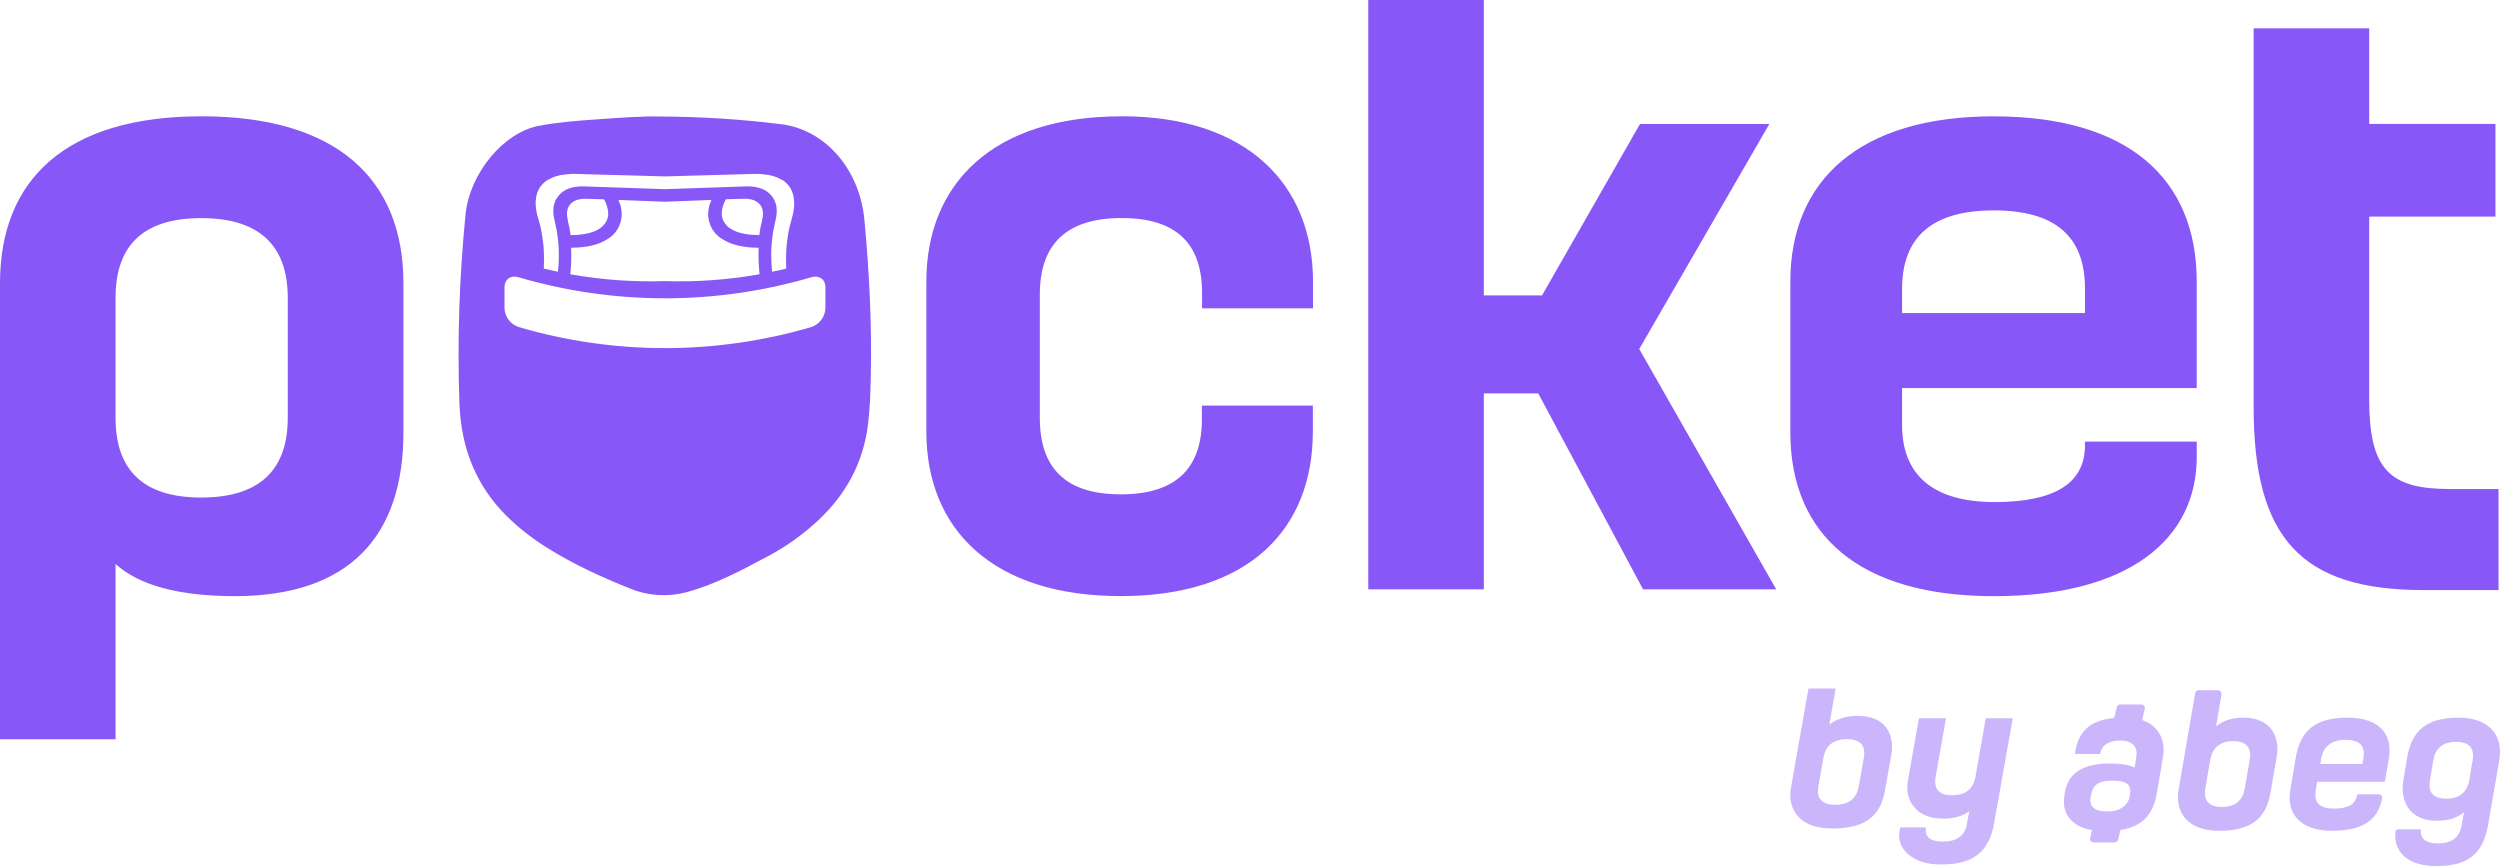
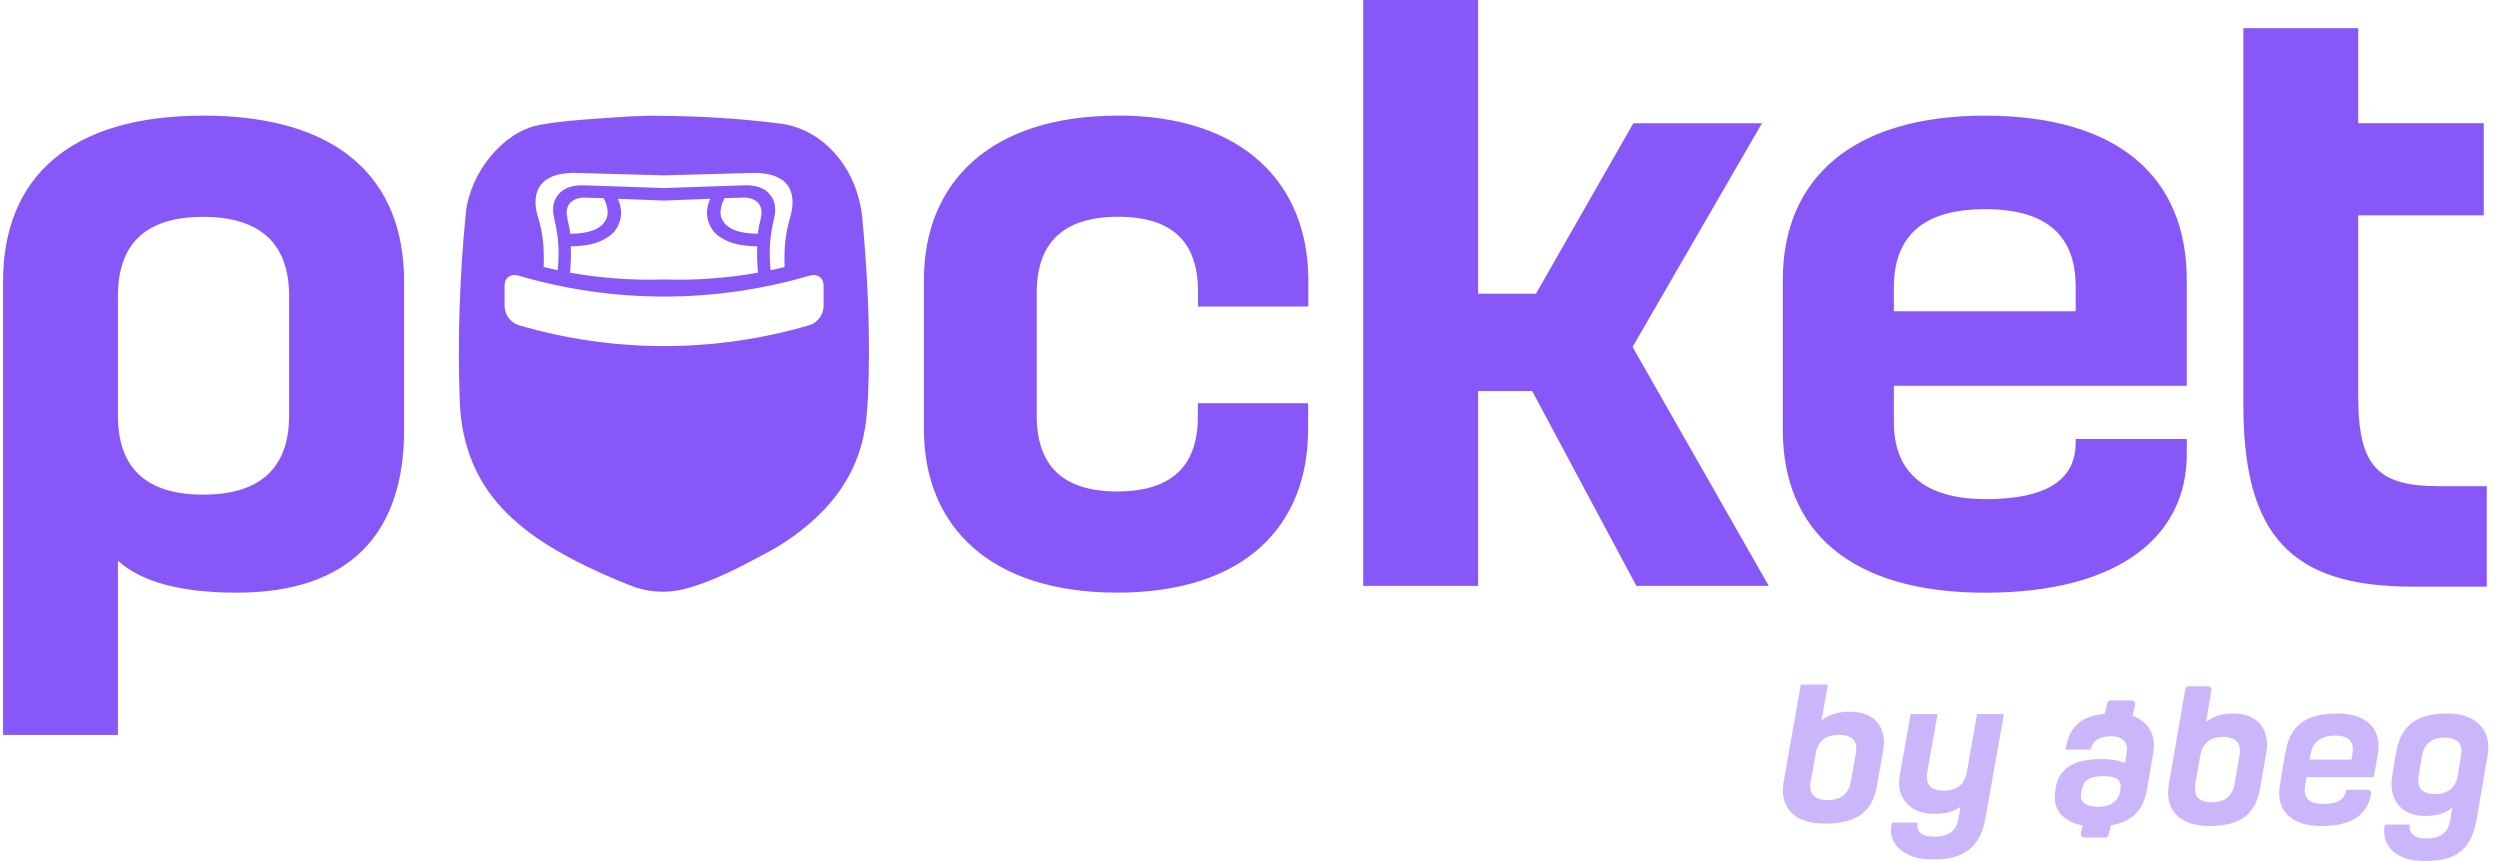
- <svg xmlns="http://www.w3.org/2000/svg" color="#753ff6" viewBox="0 0 695.72 240.99" class="index_logo__P5AxI">
-   <path d="M56.01 32.37C18.53 32.37 0 49.84 0 78.8v126.92h32.16v-48.76c6.6 5.96 17.68 8.94 33.23 8.94 31.74 0 46.88-16.61 46.88-45.58V78.79c-.02-28.97-18.55-46.43-56.25-46.43zm24.07 83.94c0 14.7-8.09 22.15-24.07 22.15s-23.85-7.48-23.85-22.15V82.85c0-14.7 7.88-22.15 23.85-22.15s24.07 7.46 24.07 22.15v33.46zM312.1 32.37c-35.78 0-54.31 18.74-54.31 45.99v41.74c0 27.26 18.53 45.79 54.1 45.79s53.46-18.53 53.46-45.79v-7.23h-30.88v3.83c0 13.84-7.46 20.87-22.55 20.87s-22.55-7.03-22.55-21.3V81.98c0-14.27 7.66-21.3 22.79-21.3s22.36 7.03 22.36 20.87v4.26h30.88v-7.45c-.04-27.26-18.57-46.01-53.29-46.01zm180.29 2.13h-36l-27.26 47.71h-16.2V0h-32.16v164h32.16v-54.53h15.14L457.24 164h37.06l-38.12-66.88 36.21-62.62zm62.5-2.13c-37.27 0-56.66 17.69-56.66 45.99v41.97c0 28.33 18.95 45.58 56.66 45.58s56.44-15.97 56.44-38.76v-4.26h-31.11v1.07c0 10.44-8.31 15.76-25.13 15.76s-25.77-7.24-25.77-21.51v-10.22h82v-29.6c.02-28.75-19.15-46.01-56.42-46.01zm25.33 54.75h-50.9v-6.63c0-14.7 8.52-21.94 25.56-21.94s25.34 7.24 25.34 21.72v6.85zm101.65 48.97c-16.81 0-22.55-5.31-22.55-24.92v-50.9h35.14V34.49h-35.14V7.88h-32.16v105.43c0 36.42 13.21 50.9 47.28 50.9h20.87V136.1h-13.44zM217.39 34.57c-11.13-1.39-22.33-2.1-33.55-2.14-4.81-.16-11.14.33-17.46.77-5.53.39-11.06.78-16.54 1.84-9.8 1.91-19.12 13.22-20.28 24.59a391.47 391.47 0 0 0-1.71 52.6c.44 12.76 4.89 23.24 13.27 31.5 3.36 3.28 7.07 6.18 11.06 8.66 7.43 4.67 15.26 8.22 23.21 11.41a24.43 24.43 0 0 0 15.54 1.03c7.96-2.1 15.34-6.08 22.71-10 5.14-2.72 9.88-6.11 14.12-10.08 7.43-6.99 12.48-15.67 13.82-26.82.52-4.31.65-8.69.75-13.05.33-14.59-.42-29.15-1.77-43.66-1.31-14.13-10.92-25.15-23.17-26.66zm-66.78 17.11c.39-.5.85-.95 1.37-1.33.4-.25.81-.46 1.24-.65.2-.14.41-.25.64-.34.44-.18.98-.33 1.5-.48.28-.04.55-.15.86-.19l1.77-.21c.34 0 .65-.06 1.02-.08s.74-.04 1.11 0l24.93.69 24.93-.69h1.11c.34 0 .68.07 1.02.08.59.06 1.24.15 1.77.21.31.04.58.15.86.19.52.15 1.04.3 1.5.48a3.28 3.28 0 0 1 .64.34c.43.19.84.4 1.24.65.51.38.97.82 1.37 1.33 1.77 2.26 1.96 5.56.78 9.45l-.54 1.99c-.27 1.15-.47 2.31-.61 3.48-.18 1.12-.29 2.26-.32 3.4a44.27 44.27 0 0 0 0 4.75c-1.19.31-2.51.59-3.93.88-.22-2.16-.29-4.33-.21-6.5.05-1.14.15-2.28.32-3.41a27.64 27.64 0 0 1 .64-3.48c.08-.28.12-.55.17-.83.72-2.7.4-5.14-1-6.82-1.43-1.91-3.9-2.8-7.2-2.72l-22.52.77-22.52-.77c-3.3-.09-5.77.81-7.2 2.72-1.41 1.68-1.72 4.12-1 6.82.05.28.09.55.17.83.29 1.14.5 2.3.64 3.48.17 1.13.27 2.27.32 3.41.08 2.17.02 4.34-.21 6.5l-3.93-.88c.08-1.59.06-3.21 0-4.75a24.15 24.15 0 0 0-.32-3.4c-.14-1.17-.34-2.33-.61-3.48-.19-.71-.34-1.33-.54-1.99-1.26-3.89-1.07-7.18.71-9.45h.02zm8.36 17.27c4.29-.03 7.63-.81 10.04-2.39a7.77 7.77 0 0 0 3.49-4.18c.47-1.23.63-2.57.44-3.87a12.45 12.45 0 0 0-.26-1.38c-.18-.49-.36-1.01-.57-1.49l12.93.5 12.93-.5c-.21.49-.39 1.01-.57 1.49a16.73 16.73 0 0 0-.26 1.38c-.18 1.31-.03 2.64.44 3.87a7.77 7.77 0 0 0 3.49 4.18c2.41 1.58 5.75 2.36 10.04 2.39-.09 2.46 0 4.92.26 7.37a126.97 126.97 0 0 1-26.33 1.91c-8.82.28-17.64-.35-26.33-1.91.25-2.45.33-4.91.22-7.37h.02zm-.92-7.44c0-.14-.02-.27-.05-.4-.42-1.65-.24-3.13.61-4.16.94-1.13 2.53-1.74 4.64-1.62l4.86.14a8.627 8.627 0 0 1 1.15 3.83c.05 1.02-.27 2.03-.88 2.84-.34.51-.77.96-1.27 1.3-1.77 1.33-4.59 1.96-8.32 1.99 0-.12-.04-.21-.05-.34-.15-1.21-.39-2.4-.71-3.57h.02zm53.32 3.57c0 .12-.04.21-.05.34-3.73-.03-6.55-.66-8.32-1.99a4.62 4.62 0 0 1-1.27-1.3 4.33 4.33 0 0 1-.88-2.84c.08-1.35.47-2.66 1.15-3.83l4.86-.14c2.12-.11 3.7.49 4.64 1.62.85 1.03 1.03 2.51.6 4.16-.03.13-.05.27-.05.4-.32 1.17-.55 2.37-.71 3.57h.02zm18.33 20.75a5.737 5.737 0 0 1-3.89 5.17 144.39 144.39 0 0 1-81.52 0 5.737 5.737 0 0 1-3.89-5.17v-5.91c0-2.21 1.73-3.4 3.89-2.77a144.57 144.57 0 0 0 81.52 0c2.15-.63 3.89.57 3.89 2.77v5.91z" opacity="0.87" fill="currentColor" />
-   <g opacity="0.38" fill="currentColor">
-     <path d="M503.29 191.62h7.54l-1.75 9.99c2.15-1.6 4.8-2.4 7.84-2.4 3.6 0 6.2 1.05 7.85 3.1 1.6 2.1 2.1 4.7 1.55 7.85l-1.75 9.79c-1.25 7.25-5.59 10.6-14.64 10.6-4.25 0-7.4-1.05-9.4-3.2s-2.7-4.9-2.1-8.3l4.84-27.43zm15.39 19.29c.6-3.45-.95-5.2-4.7-5.2s-5.95 1.75-6.55 5.2l-1.4 7.85c-.6 3.45 1 5.2 4.75 5.2s5.89-1.75 6.5-5.2l1.4-7.85zm36.27 18.15c-1.4 8.05-6.05 11.49-14.24 11.49h-.9c-3.7 0-6.6-.95-8.75-2.8s-2.95-4.15-2.4-6.84l.15-.65h7.15c-.45 2.55 1.15 3.95 4.7 3.95 3.9 0 6.15-1.65 6.7-4.9l.65-3.5c-1.95 1.35-4.3 2-7.15 2-3.55 0-6.25-1-8-3-1.8-2-2.45-4.55-1.9-7.64l3.05-17.29h7.54l-2.89 16.29c-.55 3.45.95 5.15 4.59 5.15s5.9-1.7 6.5-5.15l2.85-16.29h7.54l-5.2 29.18z" />
-     <path d="m592.65 221.71.05-.45c.54-2.81-.73-4.02-4.74-4.02s-5.57 1.21-6.06 4.02l-.1.5c-.54 2.81 1.22 4.07 4.69 4.07s5.72-1.71 6.16-4.12zm13.64-2.06 4.6-26.74a1 1 0 0 1 .99-.83h5.35c.55 0 1 .45 1 1 0 .06 0 .11-.01.17l-1.51 8.87c1.86-1.41 3.91-2.41 7.67-2.41 7.33 0 10.21 5.02 9.19 11l-1.71 9.84c-1.22 7.18-5.28 10.65-14.32 10.65-8.5 0-12.41-4.87-11.24-11.55zm18.42-.3 1.37-7.88c.54-3.11-.64-5.22-4.59-5.22s-5.86 2.11-6.4 5.22l-1.37 7.88c-.54 3.11.64 5.22 4.64 5.22s5.82-2.11 6.35-5.22zm38.95-1.81h-18.82l-.39 2.41c-.44 2.66.34 5.07 5.03 5.07 4.06 0 6.01-1.21 6.45-3.72.03-.15.16-.25.3-.25h5.82a.88.88 0 0 1 .88.88v.13c-1.03 5.93-5.08 9.14-14.03 9.14s-12.66-4.97-11.53-11.35l1.56-9.29c1.32-7.23 5.38-10.85 14.42-10.85s12.56 4.87 11.44 11.4l-1.12 6.43zm-17.69-6.48-.24 1.56h11.68l.29-1.61c.54-3.21-.73-5.12-4.94-5.12s-6.26 2.11-6.79 5.17zm34.8 11.2c4.01 0 5.86-2.11 6.4-5.12l.93-5.57c.54-3.06-.64-5.12-4.59-5.12s-5.82 2.06-6.35 5.12l-.93 5.57c-.54 3.01.59 5.12 4.55 5.12zm3.42-22.55c8.5 0 12.51 4.97 11.34 11.75l-3.13 18.18c-1.47 8.29-6.01 11.35-13.98 11.35h-.83c-7.09 0-11.68-3.67-10.95-9.64.06-.32.33-.55.66-.55h6.43c-.39 2.31 1.22 3.92 4.64 3.92 4.35 0 6.16-2.06 6.65-4.92l.68-3.77c-1.86 1.51-3.86 2.36-7.77 2.36-6.74 0-10.21-4.77-9.09-11.35l1.08-6.38c1.22-7.18 5.28-10.95 14.27-10.95zm-88.3-3.67c.55 0 1 .45 1 1 0 .08 0 .16-.03.24l-.75 3.1c4.49 1.51 6.67 5.45 5.83 10.33l-1.76 10.24c-1.08 6.27-4.61 9.18-10.08 10.03l-.66 2.69c-.11.45-.51.77-.97.77h-5.84c-.55 0-1-.45-1-1 0-.08 0-.16.03-.24l.53-2.18c-5.37-.9-8.39-4.35-7.76-9.16l.1-.7c.68-5.47 4.3-8.69 12.76-8.69 3.23 0 5.62.5 6.74 1.15l.44-2.66c.54-2.91-.73-4.87-4.35-4.87-3.03 0-5.23 1.05-5.67 3.72h-7.04c.84-6.1 4.04-9.39 10.93-9.99l.73-3.01c.11-.45.51-.77.97-.77h5.84z" fill-rule="evenodd" />
+ <svg xmlns="http://www.w3.org/2000/svg" width="151" height="52" viewBox="0 0 151 52" fill="none">
+   <g id="SVG">
+     <path id="Vector" opacity="0.87" d="M12.269 6.985C4.183 6.985 0.185 10.754 0.185 17.003V44.39H7.123V33.868C8.547 35.154 10.938 35.797 14.293 35.797C21.141 35.797 24.408 32.213 24.408 25.962V17.001C24.403 10.75 20.405 6.983 12.271 6.983L12.269 6.985ZM17.462 25.097C17.462 28.269 15.717 29.876 12.269 29.876C8.821 29.876 7.123 28.262 7.123 25.097V17.877C7.123 14.705 8.823 13.098 12.269 13.098C15.715 13.098 17.462 14.707 17.462 17.877V25.097ZM67.522 6.985C59.802 6.985 55.804 11.028 55.804 16.908V25.915C55.804 31.797 59.802 35.795 67.477 35.795C75.151 35.795 79.011 31.797 79.011 25.915V24.355H72.349V25.181C72.349 28.168 70.739 29.684 67.483 29.684C64.228 29.684 62.618 28.168 62.618 25.088V17.689C62.618 14.61 64.271 13.093 67.535 13.093C70.8 13.093 72.359 14.61 72.359 17.597V18.516H79.022V16.908C79.013 11.026 75.015 6.98 67.524 6.98L67.522 6.985ZM106.421 7.444H98.654L92.772 17.739H89.277V0H82.338V35.387H89.277V23.621H92.543L98.837 35.387H106.833L98.608 20.956L106.421 7.444ZM119.906 6.985C111.865 6.985 107.681 10.802 107.681 16.908V25.964C107.681 32.077 111.77 35.8 119.906 35.8C128.042 35.8 132.083 32.353 132.083 27.436V26.517H125.371V26.748C125.371 29 123.578 30.148 119.949 30.148C116.32 30.148 114.389 28.586 114.389 25.507V23.302H132.081V16.915C132.085 10.711 127.949 6.987 119.908 6.987L119.906 6.985ZM125.371 18.799H114.389V17.368C114.389 14.196 116.227 12.634 119.904 12.634C123.58 12.634 125.371 14.196 125.371 17.32V18.799ZM147.303 29.365C143.676 29.365 142.437 28.219 142.437 23.988V13.005H150.019V7.442H142.437V1.7H135.499V24.45C135.499 32.308 138.349 35.433 145.699 35.433H150.202V29.367H147.303V29.365ZM47.088 7.459C44.687 7.159 42.27 7.006 39.849 6.998C38.812 6.963 37.446 7.069 36.082 7.164C34.889 7.248 33.696 7.332 32.514 7.561C30.399 7.973 28.388 10.413 28.138 12.867C27.761 16.637 27.637 20.429 27.769 24.217C27.864 26.97 28.824 29.231 30.632 31.014C31.357 31.721 32.157 32.347 33.018 32.882C34.621 33.89 36.311 34.656 38.026 35.344C39.09 35.782 40.267 35.86 41.379 35.566C43.096 35.113 44.689 34.255 46.279 33.409C47.388 32.822 48.41 32.09 49.325 31.234C50.928 29.725 52.018 27.852 52.307 25.447C52.419 24.517 52.447 23.571 52.469 22.631C52.54 19.483 52.378 16.341 52.087 13.21C51.804 10.161 49.731 7.783 47.088 7.457V7.459ZM32.68 11.151C32.764 11.043 32.863 10.946 32.975 10.864C33.062 10.81 33.15 10.765 33.243 10.724C33.286 10.694 33.331 10.67 33.381 10.651C33.476 10.612 33.592 10.579 33.705 10.547C33.765 10.539 33.823 10.515 33.89 10.506L34.272 10.461C34.345 10.461 34.412 10.448 34.492 10.444C34.572 10.439 34.652 10.435 34.731 10.444L40.11 10.592L45.489 10.444H45.729C45.802 10.444 45.875 10.459 45.949 10.461C46.076 10.474 46.216 10.493 46.331 10.506C46.398 10.515 46.456 10.539 46.516 10.547C46.628 10.579 46.74 10.612 46.84 10.651C46.888 10.67 46.935 10.695 46.978 10.724C47.071 10.765 47.159 10.81 47.245 10.864C47.355 10.946 47.455 11.041 47.541 11.151C47.923 11.639 47.964 12.351 47.709 13.19L47.593 13.62C47.535 13.868 47.491 14.118 47.461 14.371C47.422 14.612 47.399 14.858 47.392 15.104C47.374 15.446 47.374 15.788 47.392 16.129C47.135 16.196 46.851 16.257 46.544 16.319C46.497 15.853 46.482 15.385 46.499 14.917C46.51 14.671 46.531 14.425 46.568 14.181C46.598 13.928 46.644 13.677 46.706 13.43C46.723 13.37 46.732 13.311 46.743 13.251C46.898 12.668 46.829 12.142 46.527 11.779C46.218 11.367 45.685 11.175 44.974 11.192L40.115 11.358L35.256 11.192C34.544 11.173 34.011 11.367 33.702 11.779C33.398 12.142 33.331 12.668 33.487 13.251C33.497 13.311 33.506 13.37 33.523 13.43C33.586 13.676 33.631 13.926 33.661 14.181C33.698 14.425 33.72 14.671 33.73 14.917C33.748 15.385 33.735 15.853 33.685 16.319L32.837 16.129C32.854 15.786 32.85 15.437 32.837 15.104C32.831 14.858 32.808 14.613 32.768 14.371C32.738 14.118 32.695 13.868 32.636 13.62C32.596 13.467 32.563 13.333 32.52 13.19C32.248 12.351 32.289 11.641 32.673 11.151H32.678H32.68ZM34.483 14.878C35.409 14.871 36.13 14.703 36.65 14.362C37.001 14.162 37.269 13.842 37.403 13.46C37.504 13.195 37.538 12.906 37.498 12.625C37.484 12.525 37.466 12.425 37.441 12.327C37.403 12.222 37.364 12.109 37.318 12.006L40.108 12.114L42.898 12.006C42.853 12.111 42.814 12.224 42.775 12.327C42.752 12.426 42.733 12.525 42.719 12.625C42.68 12.908 42.712 13.195 42.814 13.46C42.948 13.842 43.215 14.162 43.567 14.362C44.087 14.703 44.807 14.871 45.733 14.878C45.714 15.409 45.733 15.939 45.789 16.468C43.915 16.802 42.011 16.941 40.108 16.88C38.205 16.941 36.302 16.805 34.427 16.468C34.481 15.939 34.498 15.409 34.475 14.878H34.479H34.483ZM34.285 13.272C34.285 13.242 34.281 13.214 34.274 13.186C34.184 12.83 34.222 12.511 34.406 12.289C34.608 12.045 34.952 11.913 35.407 11.939L36.455 11.969C36.602 12.221 36.687 12.504 36.703 12.796C36.714 13.016 36.645 13.234 36.514 13.408C36.44 13.518 36.347 13.616 36.24 13.689C35.858 13.976 35.249 14.112 34.445 14.118C34.445 14.092 34.436 14.073 34.434 14.045C34.401 13.784 34.35 13.527 34.281 13.275H34.285V13.272ZM45.789 14.043C45.789 14.069 45.78 14.088 45.778 14.116C44.974 14.11 44.365 13.974 43.983 13.687C43.874 13.612 43.781 13.517 43.709 13.406C43.575 13.231 43.508 13.014 43.519 12.793C43.537 12.502 43.621 12.219 43.767 11.967L44.816 11.937C45.273 11.913 45.614 12.043 45.817 12.286C46.001 12.509 46.039 12.828 45.947 13.184C45.94 13.212 45.936 13.242 45.936 13.27C45.867 13.523 45.817 13.782 45.783 14.041H45.787L45.789 14.043ZM49.744 18.52C49.732 18.769 49.646 19.009 49.496 19.207C49.347 19.407 49.141 19.556 48.905 19.636C43.163 21.325 37.057 21.325 31.316 19.636C31.08 19.556 30.874 19.407 30.724 19.207C30.575 19.009 30.488 18.769 30.477 18.52V17.245C30.477 16.768 30.85 16.511 31.316 16.647C37.057 18.334 43.163 18.334 48.905 16.647C49.368 16.511 49.744 16.77 49.744 17.245V18.52Z" fill="#753FF6" />
+     <g id="Group" opacity="0.38">
+       <path id="Vector_2" d="M108.774 41.348H110.401L110.023 43.503C110.487 43.158 111.059 42.985 111.715 42.985C112.492 42.985 113.053 43.212 113.409 43.654C113.754 44.107 113.862 44.668 113.743 45.348L113.365 47.46C113.096 49.024 112.159 49.747 110.207 49.747C109.29 49.747 108.61 49.52 108.179 49.057C107.747 48.593 107.596 47.999 107.725 47.266L108.77 41.348H108.774ZM112.095 45.51C112.224 44.765 111.89 44.388 111.08 44.388C110.271 44.388 109.797 44.765 109.667 45.51L109.365 47.203C109.236 47.948 109.581 48.325 110.39 48.325C111.199 48.325 111.661 47.948 111.792 47.203L112.095 45.51ZM119.92 49.426C119.618 51.162 118.615 51.905 116.848 51.905H116.653C115.855 51.905 115.229 51.7 114.766 51.3C114.302 50.901 114.129 50.405 114.248 49.825L114.28 49.684H115.823C115.726 50.235 116.071 50.537 116.837 50.537C117.678 50.537 118.164 50.181 118.282 49.48L118.423 48.724C118.002 49.016 117.495 49.156 116.88 49.156C116.114 49.156 115.532 48.94 115.154 48.509C114.766 48.077 114.625 47.527 114.744 46.86L115.402 43.13H117.029L116.405 46.645C116.287 47.389 116.61 47.756 117.396 47.756C118.181 47.756 118.669 47.389 118.798 46.645L119.413 43.13H121.04L119.918 49.426H119.92Z" fill="#753FF6" />
+       <path id="Vector_3" fill-rule="evenodd" clip-rule="evenodd" d="M128.053 47.842L128.064 47.745C128.181 47.139 127.907 46.878 127.041 46.878C126.176 46.878 125.84 47.139 125.734 47.745L125.712 47.853C125.596 48.459 125.976 48.731 126.724 48.731C127.473 48.731 127.958 48.362 128.053 47.842ZM130.996 47.398L131.989 41.628C131.997 41.578 132.024 41.532 132.063 41.5C132.102 41.467 132.151 41.449 132.202 41.449H133.357C133.475 41.449 133.572 41.546 133.572 41.665C133.572 41.678 133.572 41.689 133.57 41.702L133.244 43.615C133.646 43.311 134.088 43.095 134.899 43.095C136.481 43.095 137.102 44.178 136.882 45.469L136.513 47.592C136.25 49.141 135.374 49.89 133.424 49.89C131.59 49.89 130.746 48.839 130.998 47.398H130.996ZM134.971 47.333L135.266 45.633C135.383 44.962 135.128 44.507 134.276 44.507C133.424 44.507 133.011 44.962 132.895 45.633L132.599 47.333C132.483 48.004 132.737 48.459 133.6 48.459C134.463 48.459 134.856 48.004 134.971 47.333ZM143.374 46.942H139.314L139.23 47.462C139.135 48.036 139.303 48.556 140.315 48.556C141.191 48.556 141.612 48.295 141.706 47.754C141.713 47.721 141.741 47.7 141.771 47.7H143.027C143.077 47.7 143.126 47.72 143.161 47.755C143.197 47.791 143.217 47.839 143.217 47.89V47.918C142.995 49.197 142.121 49.89 140.19 49.89C138.259 49.89 137.458 48.817 137.702 47.441L138.039 45.436C138.323 43.877 139.199 43.095 141.15 43.095C143.1 43.095 143.86 44.146 143.618 45.555L143.376 46.942H143.374ZM139.557 45.544L139.506 45.881H142.026L142.088 45.533C142.205 44.841 141.931 44.429 141.022 44.429C140.114 44.429 139.672 44.884 139.557 45.544ZM147.066 47.961C147.931 47.961 148.33 47.505 148.447 46.856L148.647 45.654C148.764 44.994 148.509 44.55 147.657 44.55C146.805 44.55 146.401 44.994 146.287 45.654L146.086 46.856C145.97 47.505 146.214 47.961 147.068 47.961H147.066ZM147.804 43.095C149.638 43.095 150.503 44.168 150.25 45.631L149.575 49.553C149.258 51.342 148.278 52.002 146.559 52.002H146.38C144.85 52.002 143.86 51.21 144.017 49.922C144.03 49.853 144.088 49.803 144.16 49.803H145.547C145.463 50.302 145.81 50.649 146.548 50.649C147.487 50.649 147.877 50.205 147.983 49.588L148.13 48.774C147.728 49.1 147.297 49.283 146.453 49.283C144.999 49.283 144.25 48.254 144.492 46.834L144.725 45.458C144.988 43.909 145.864 43.095 147.804 43.095ZM128.752 42.304C128.871 42.304 128.968 42.401 128.968 42.519C128.968 42.537 128.968 42.554 128.962 42.571L128.8 43.24C129.769 43.566 130.239 44.416 130.058 45.469L129.678 47.678C129.445 49.031 128.683 49.659 127.503 49.842L127.361 50.422C127.337 50.52 127.251 50.589 127.151 50.589H125.891C125.773 50.589 125.676 50.492 125.676 50.373C125.676 50.356 125.676 50.338 125.682 50.321L125.797 49.851C124.638 49.657 123.986 48.912 124.122 47.874L124.144 47.723C124.291 46.543 125.072 45.849 126.897 45.849C127.594 45.849 128.109 45.956 128.351 46.097L128.446 45.523C128.563 44.895 128.289 44.472 127.507 44.472C126.854 44.472 126.379 44.699 126.284 45.275H124.765C124.946 43.959 125.637 43.249 127.123 43.119L127.281 42.47C127.305 42.373 127.391 42.304 127.49 42.304H128.75H128.752Z" fill="#753FF6" />
+     </g>
  </g>
</svg>
